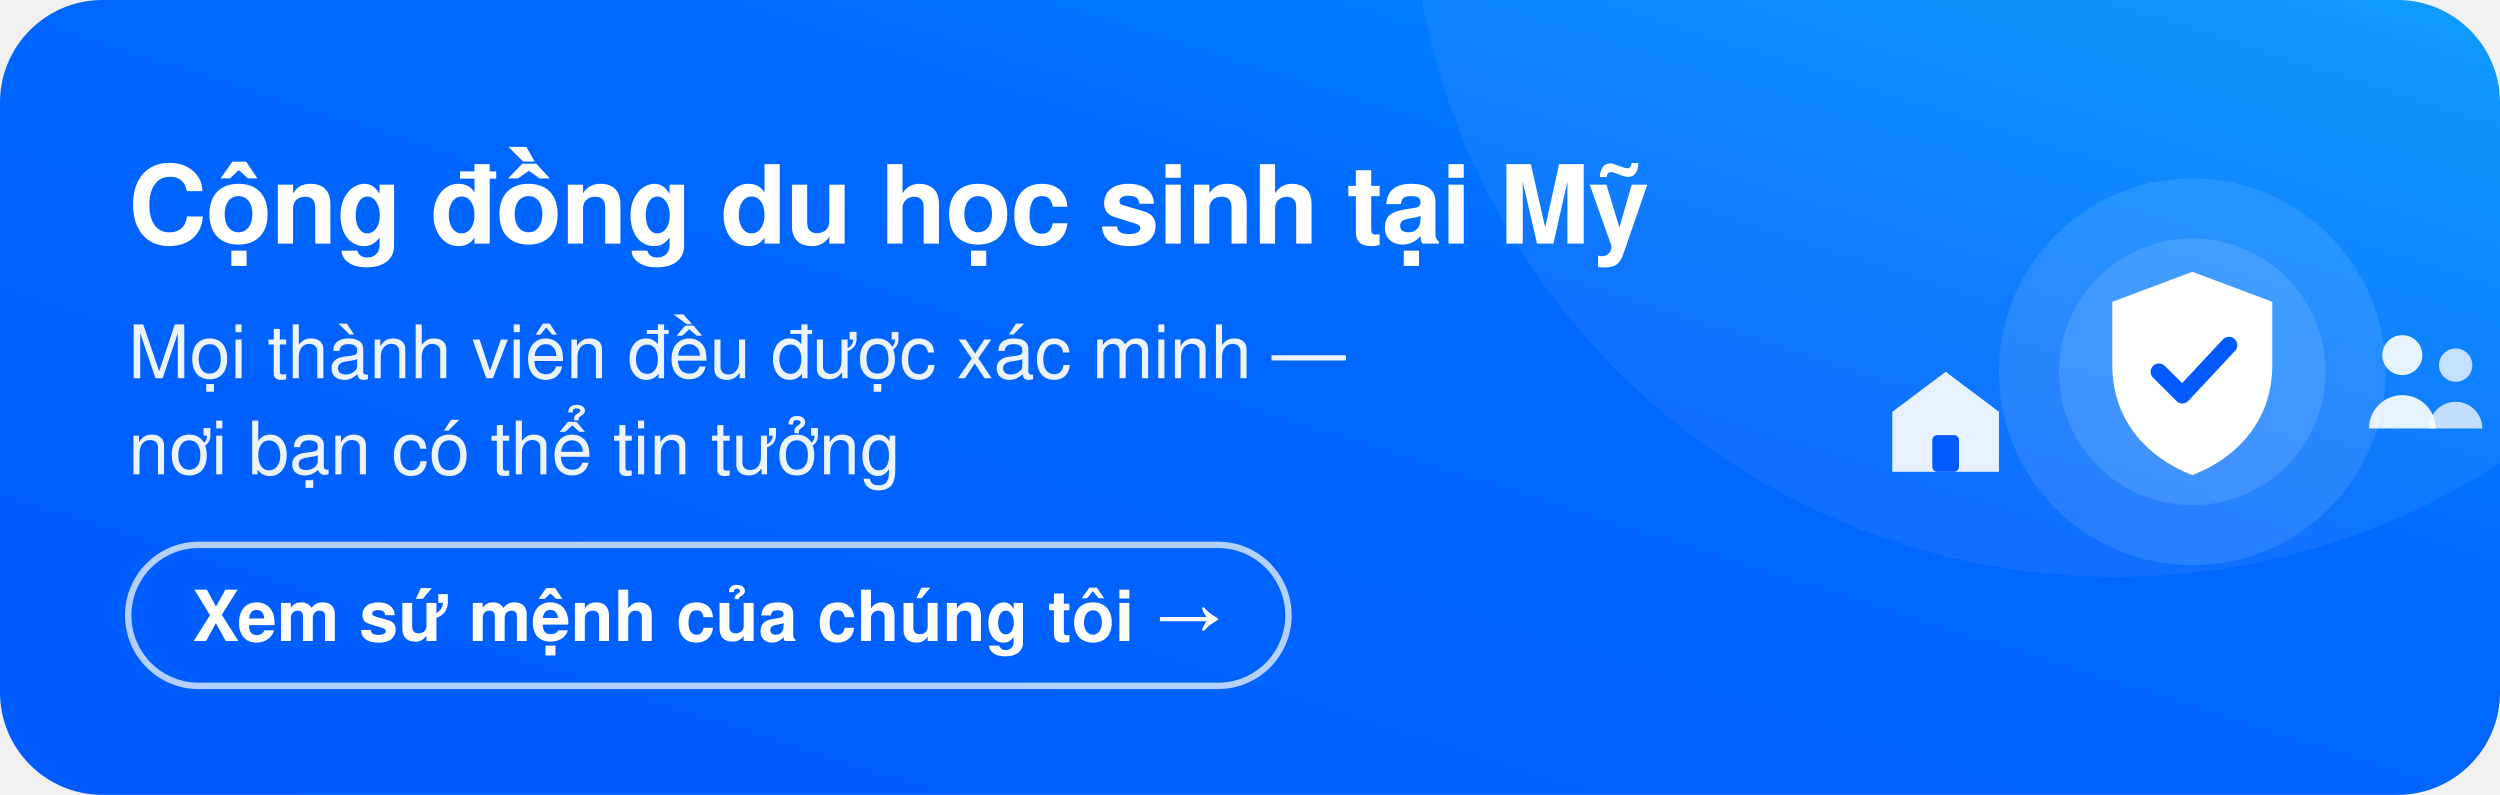
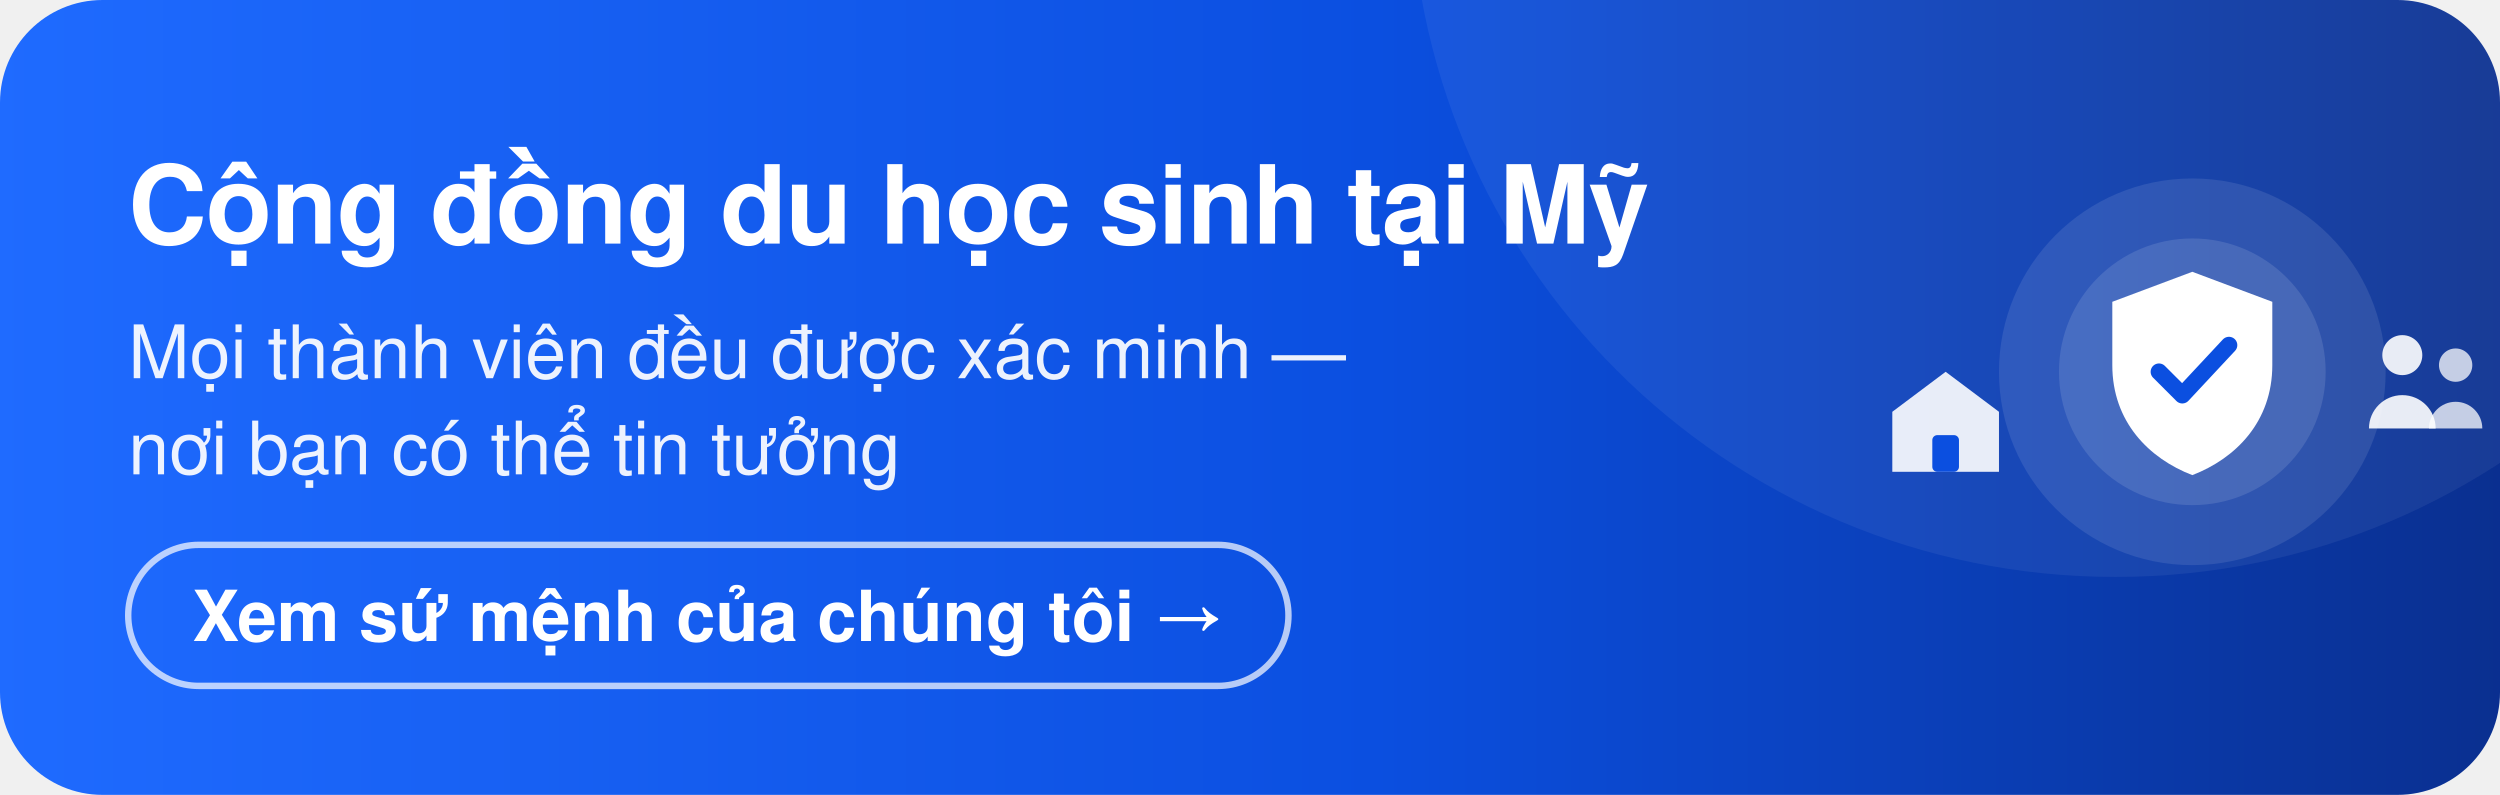
<svg xmlns="http://www.w3.org/2000/svg" width="390" height="124" viewBox="0 0 390 124" font-family="'Be Vietnam Pro','Helvetica Neue',Helvetica,Arial,'Segoe UI',Roboto,sans-serif">
  <defs>
-     <linearGradient id="g" x1="0" y1="1" x2="1" y2="0">
-       <stop offset="0" stop-color="#005aff" />
-       <stop offset="0.6" stop-color="#0068ff" />
-       <stop offset="1" stop-color="#0097ff" />
+     <linearGradient id="g" x1="0" y1="0" x2="1" y2="0">
+       <stop offset="0" stop-color="#1f6bff" />
+       <stop offset="0.55" stop-color="#0b4fe0" />
+       <stop offset="1" stop-color="#0a2f8f" />
    </linearGradient>
  </defs>
  <rect width="390" height="124" rx="16" fill="url(#g)" />
  <circle cx="330" cy="-20" r="110" fill="#fff" fill-opacity="0.06" />
  <text x="20" y="38" font-size="17" font-weight="700" fill="#fff" letter-spacing="-0.2">Cộng đồng du học sinh tại Mỹ</text>
  <text x="20" y="59" font-size="11.5" fill="#fff" fill-opacity="0.92">Mọi thành viên đều được xác minh —</text>
  <text x="20" y="74" font-size="11.5" fill="#fff" fill-opacity="0.92">nơi bạn có thể tin tưởng</text>
  <rect x="20" y="85" width="181" height="22" rx="11.0" fill="none" stroke="#fff" stroke-opacity="0.7" stroke-width="1" />
  <text x="110.5" y="100.0" text-anchor="middle" font-size="11" font-weight="600" fill="#fff">Xem sứ mệnh của chúng tôi →</text>
  <g transform="translate(342 58) scale(0.52)">
    <circle cx="0" cy="0" r="58" fill="#fff" fill-opacity="0.10" />
    <circle cx="0" cy="0" r="40" fill="#fff" fill-opacity="0.12" />
    <path d="M0 -30 L24 -21 V-2 C24 15 13 26 0 31 C-13 26 -24 15 -24 -2 V-21 Z" fill="#fff" />
-     <path d="M-10 0 L-3 7 L11 -8" fill="none" stroke="#005aff" stroke-width="5" stroke-linecap="round" stroke-linejoin="round" />
+     <path d="M-10 0 L-3 7 L11 -8" fill="none" stroke="#0b4fe0" stroke-width="5" stroke-linecap="round" stroke-linejoin="round" />
    <g transform="translate(-74 14)">
      <path d="M0 -14 L16 -2 V16 H-16 V-2 Z" fill="#fff" fill-opacity="0.9" />
-       <rect x="-4" y="5" width="8" height="11" rx="1.5" fill="#005aff" />
+       <rect x="-4" y="5" width="8" height="11" rx="1.5" fill="#0b4fe0" />
    </g>
    <g transform="translate(70 4)" fill="#fff" fill-opacity="0.9">
      <circle cx="-7" cy="-9" r="6" />
      <path d="M-17 13 a10 10 0 0 1 20 0 Z" />
      <circle cx="9" cy="-6" r="5" fill-opacity="0.75" />
      <path d="M1 13 a8 8 0 0 1 16 0 Z" fill-opacity="0.75" />
    </g>
  </g>
</svg>
